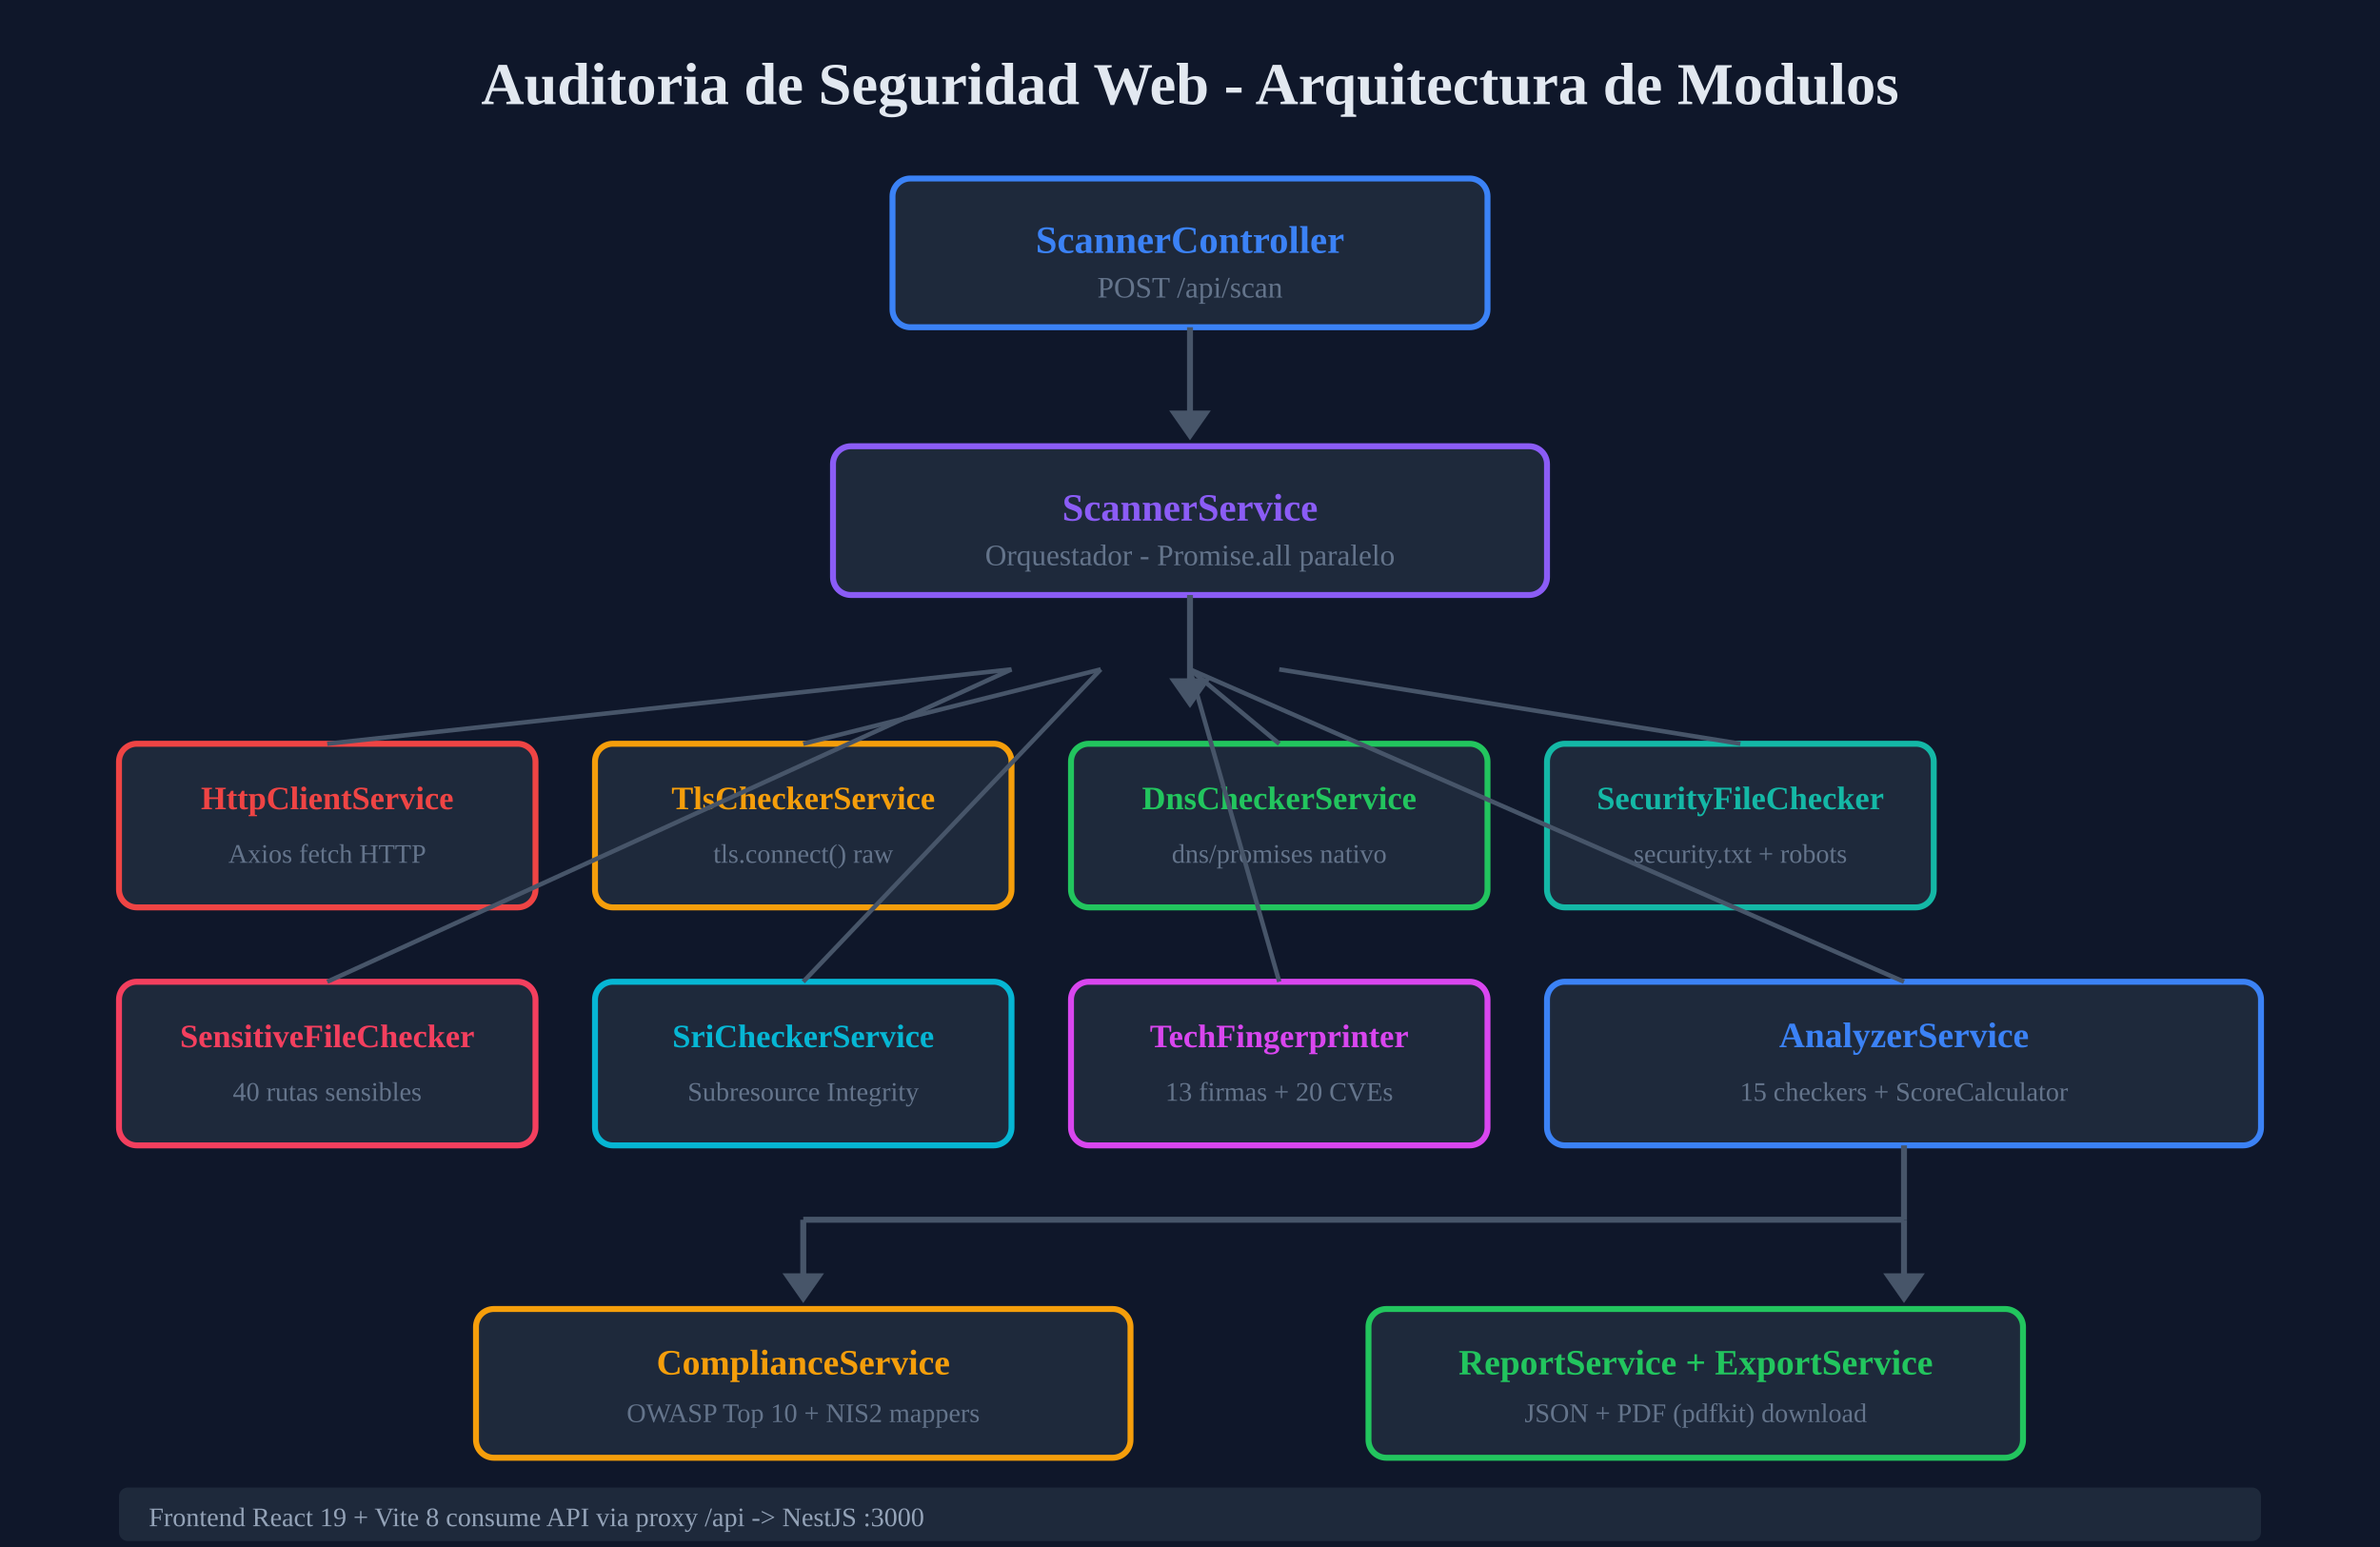
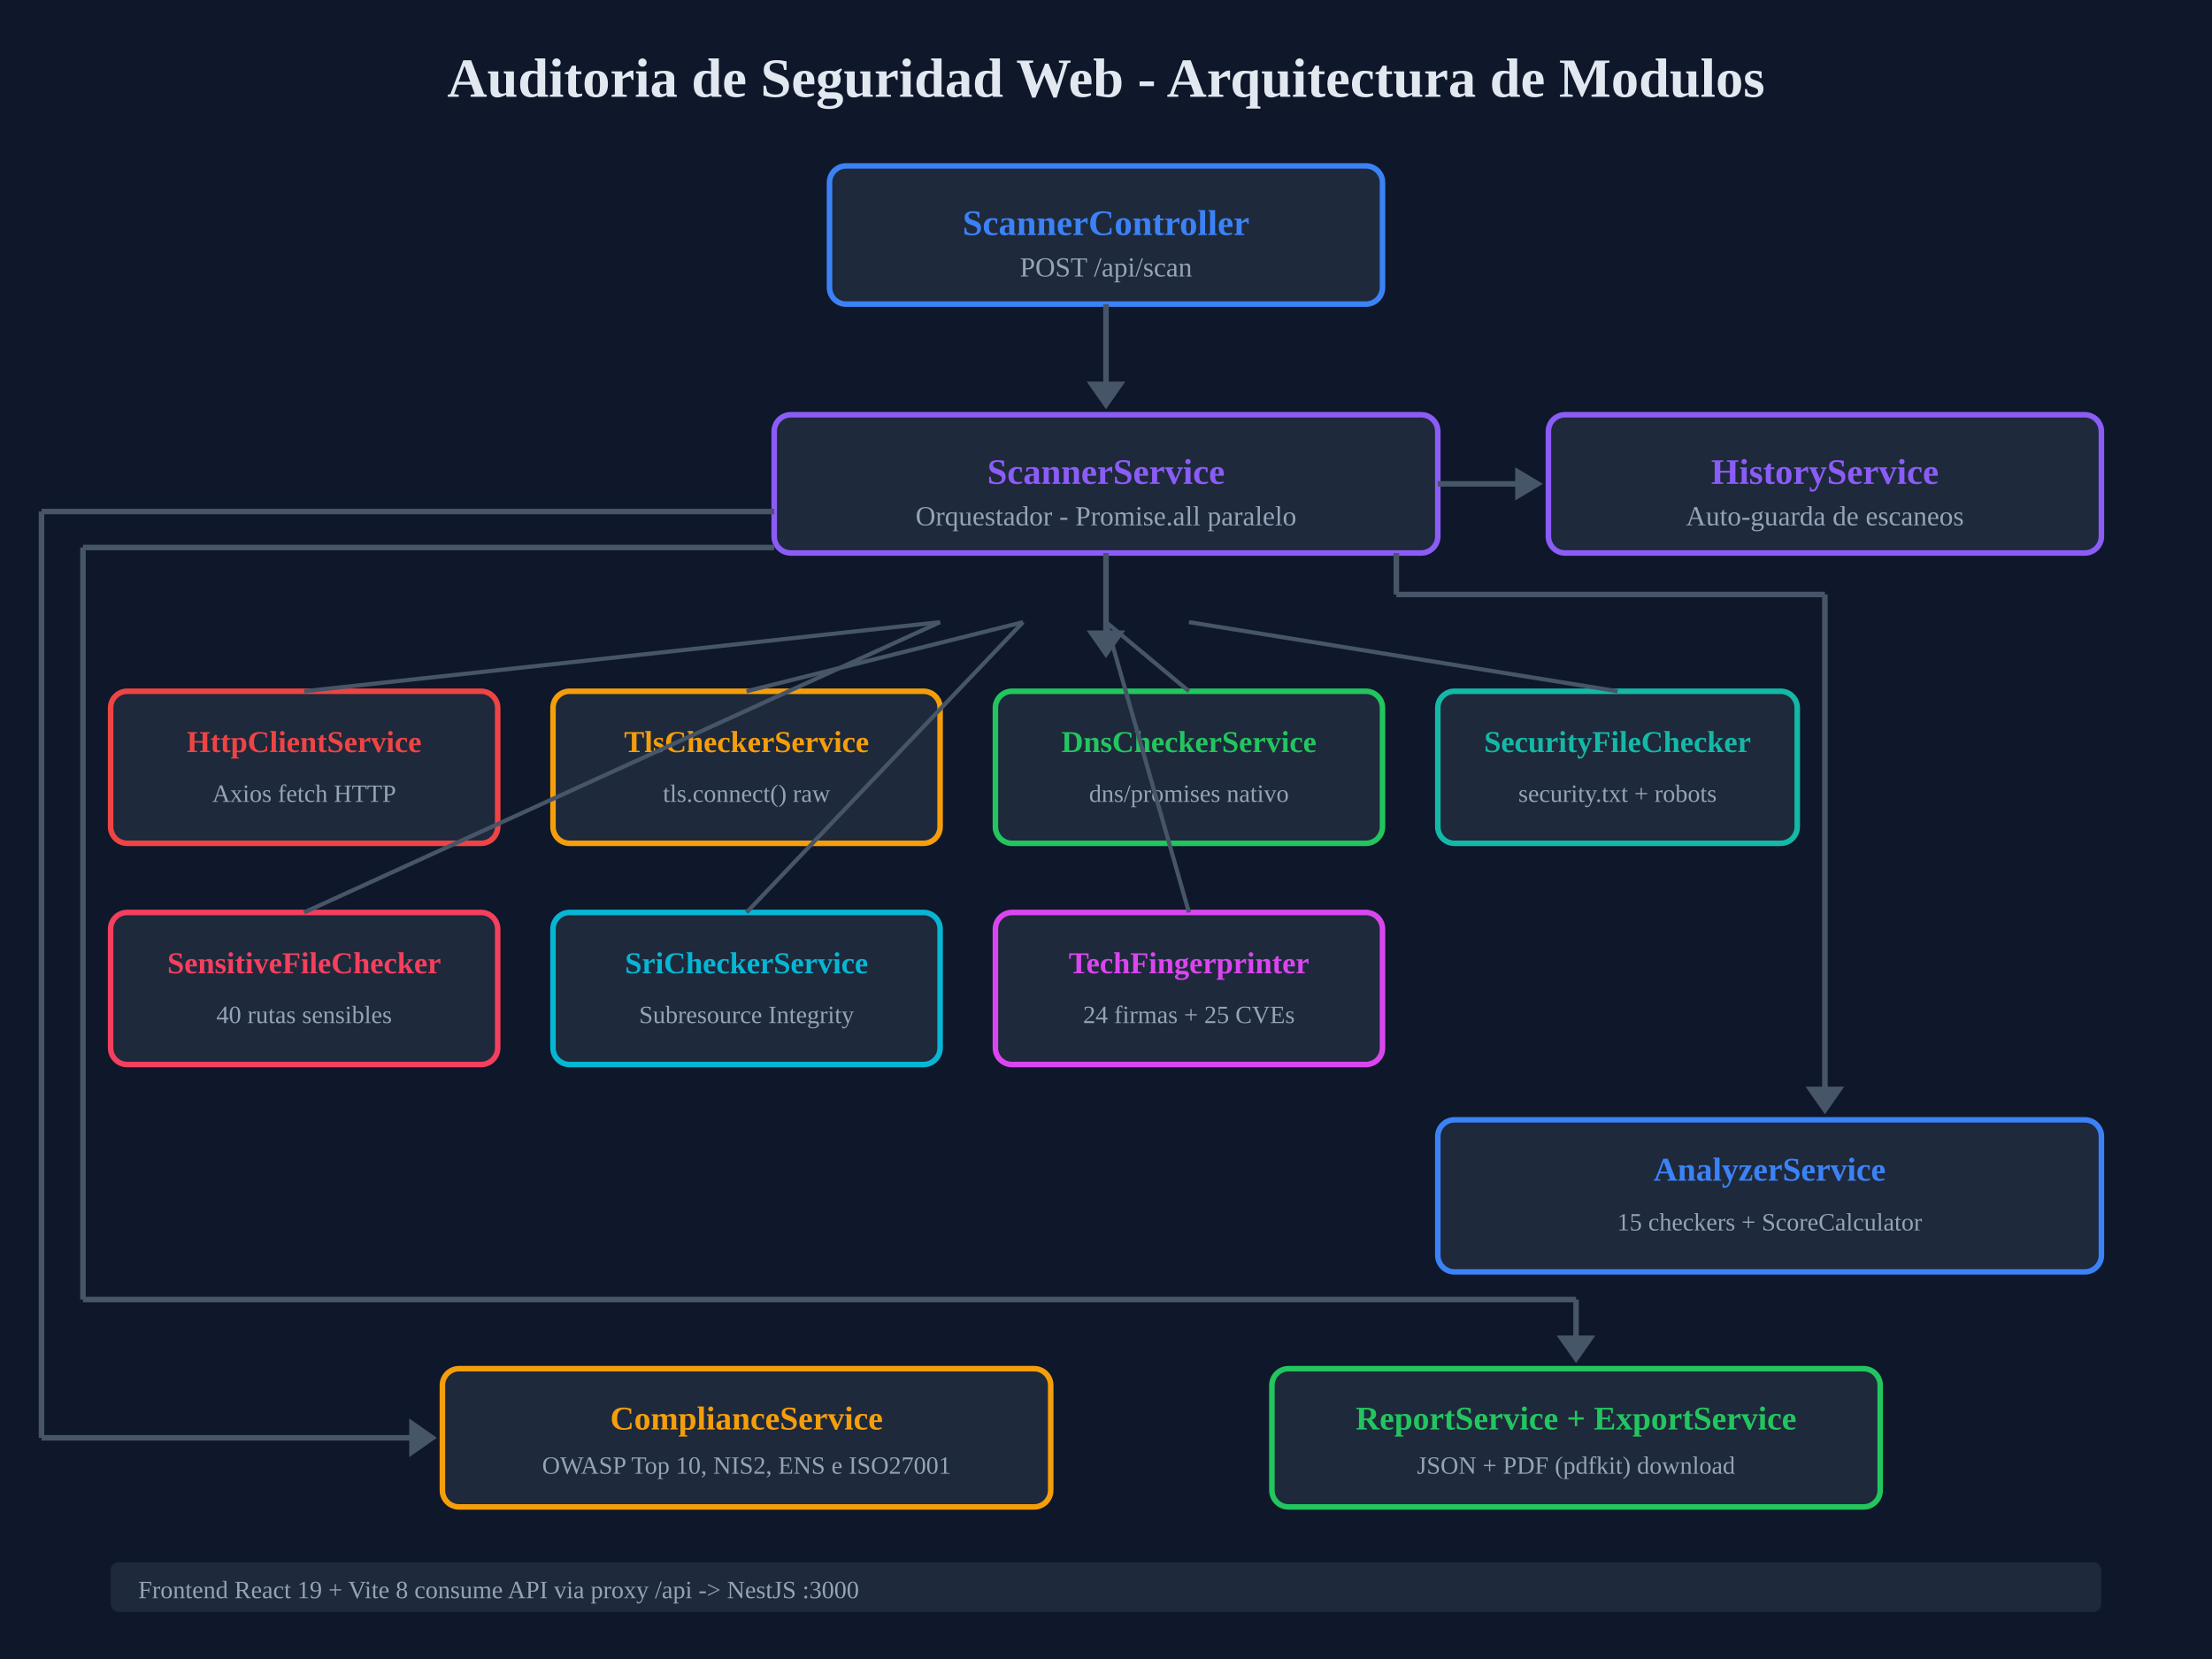
- <svg xmlns="http://www.w3.org/2000/svg" viewBox="0 0 800 520">
-   <rect width="800" height="520" fill="#0f172a" />
+ <svg xmlns="http://www.w3.org/2000/svg" viewBox="0 0 800 600">
+   <rect width="800" height="600" fill="#0f172a" />
  <text x="400" y="35" text-anchor="middle" fill="#e2e8f0" font-size="20" font-weight="bold">Auditoria de Seguridad Web - Arquitectura de Modulos</text>
  <rect x="300" y="60" width="200" height="50" rx="6" fill="#1e293b" stroke="#3b82f6" stroke-width="2" />
  <text x="400" y="85" text-anchor="middle" fill="#3b82f6" font-size="13" font-weight="bold">ScannerController</text>
-   <text x="400" y="100" text-anchor="middle" fill="#64748b" font-size="10">POST /api/scan</text>
+   <text x="400" y="100" text-anchor="middle" fill="#94a3b8" font-size="10">POST /api/scan</text>
  <line x1="400" y1="110" x2="400" y2="140" stroke="#475569" stroke-width="2" />
  <polygon points="393,138 400,148 407,138" fill="#475569" />
  <rect x="280" y="150" width="240" height="50" rx="6" fill="#1e293b" stroke="#8b5cf6" stroke-width="2" />
  <text x="400" y="175" text-anchor="middle" fill="#8b5cf6" font-size="13" font-weight="bold">ScannerService</text>
-   <text x="400" y="190" text-anchor="middle" fill="#64748b" font-size="10">Orquestador - Promise.all paralelo</text>
+   <text x="400" y="190" text-anchor="middle" fill="#94a3b8" font-size="10">Orquestador - Promise.all paralelo</text>
+   <rect x="560" y="150" width="200" height="50" rx="6" fill="#1e293b" stroke="#8b5cf6" stroke-width="2" />
+   <text x="660" y="175" text-anchor="middle" fill="#8b5cf6" font-size="13" font-weight="bold">HistoryService</text>
+   <text x="660" y="190" text-anchor="middle" fill="#94a3b8" font-size="10">Auto-guarda de escaneos</text>
+   <line x1="520" y1="175" x2="550" y2="175" stroke="#475569" stroke-width="2" />
+   <polygon points="548,169 558,175 548,181" fill="#475569" />
  <line x1="400" y1="200" x2="400" y2="230" stroke="#475569" stroke-width="2" />
  <polygon points="393,228 400,238 407,228" fill="#475569" />
  <rect x="40" y="250" width="140" height="55" rx="6" fill="#1e293b" stroke="#ef4444" stroke-width="2" />
  <text x="110" y="272" text-anchor="middle" fill="#ef4444" font-size="11" font-weight="bold">HttpClientService</text>
-   <text x="110" y="290" text-anchor="middle" fill="#64748b" font-size="9">Axios fetch HTTP</text>
+   <text x="110" y="290" text-anchor="middle" fill="#94a3b8" font-size="9">Axios fetch HTTP</text>
  <rect x="200" y="250" width="140" height="55" rx="6" fill="#1e293b" stroke="#f59e0b" stroke-width="2" />
  <text x="270" y="272" text-anchor="middle" fill="#f59e0b" font-size="11" font-weight="bold">TlsCheckerService</text>
-   <text x="270" y="290" text-anchor="middle" fill="#64748b" font-size="9">tls.connect() raw</text>
+   <text x="270" y="290" text-anchor="middle" fill="#94a3b8" font-size="9">tls.connect() raw</text>
  <rect x="360" y="250" width="140" height="55" rx="6" fill="#1e293b" stroke="#22c55e" stroke-width="2" />
  <text x="430" y="272" text-anchor="middle" fill="#22c55e" font-size="11" font-weight="bold">DnsCheckerService</text>
-   <text x="430" y="290" text-anchor="middle" fill="#64748b" font-size="9">dns/promises nativo</text>
+   <text x="430" y="290" text-anchor="middle" fill="#94a3b8" font-size="9">dns/promises nativo</text>
  <rect x="520" y="250" width="130" height="55" rx="6" fill="#1e293b" stroke="#14b8a6" stroke-width="2" />
  <text x="585" y="272" text-anchor="middle" fill="#14b8a6" font-size="11" font-weight="bold">SecurityFileChecker</text>
-   <text x="585" y="290" text-anchor="middle" fill="#64748b" font-size="9">security.txt + robots</text>
+   <text x="585" y="290" text-anchor="middle" fill="#94a3b8" font-size="9">security.txt + robots</text>
  <line x1="340" y1="225" x2="110" y2="250" stroke="#475569" stroke-width="1.5" />
  <line x1="370" y1="225" x2="270" y2="250" stroke="#475569" stroke-width="1.5" />
  <line x1="400" y1="225" x2="430" y2="250" stroke="#475569" stroke-width="1.5" />
  <line x1="430" y1="225" x2="585" y2="250" stroke="#475569" stroke-width="1.5" />
  <rect x="40" y="330" width="140" height="55" rx="6" fill="#1e293b" stroke="#f43f5e" stroke-width="2" />
  <text x="110" y="352" text-anchor="middle" fill="#f43f5e" font-size="11" font-weight="bold">SensitiveFileChecker</text>
-   <text x="110" y="370" text-anchor="middle" fill="#64748b" font-size="9">40 rutas sensibles</text>
+   <text x="110" y="370" text-anchor="middle" fill="#94a3b8" font-size="9">40 rutas sensibles</text>
  <rect x="200" y="330" width="140" height="55" rx="6" fill="#1e293b" stroke="#06b6d4" stroke-width="2" />
  <text x="270" y="352" text-anchor="middle" fill="#06b6d4" font-size="11" font-weight="bold">SriCheckerService</text>
-   <text x="270" y="370" text-anchor="middle" fill="#64748b" font-size="9">Subresource Integrity</text>
+   <text x="270" y="370" text-anchor="middle" fill="#94a3b8" font-size="9">Subresource Integrity</text>
  <rect x="360" y="330" width="140" height="55" rx="6" fill="#1e293b" stroke="#d946ef" stroke-width="2" />
  <text x="430" y="352" text-anchor="middle" fill="#d946ef" font-size="11" font-weight="bold">TechFingerprinter</text>
-   <text x="430" y="370" text-anchor="middle" fill="#64748b" font-size="9">13 firmas + 20 CVEs</text>
-   <rect x="520" y="330" width="240" height="55" rx="6" fill="#1e293b" stroke="#3b82f6" stroke-width="2" />
-   <text x="640" y="352" text-anchor="middle" fill="#3b82f6" font-size="12" font-weight="bold">AnalyzerService</text>
-   <text x="640" y="370" text-anchor="middle" fill="#64748b" font-size="9">15 checkers + ScoreCalculator</text>
+   <text x="430" y="370" text-anchor="middle" fill="#94a3b8" font-size="9">24 firmas + 25 CVEs</text>
  <line x1="340" y1="225" x2="110" y2="330" stroke="#475569" stroke-width="1.5" />
  <line x1="370" y1="225" x2="270" y2="330" stroke="#475569" stroke-width="1.5" />
  <line x1="400" y1="225" x2="430" y2="330" stroke="#475569" stroke-width="1.5" />
-   <line x1="400" y1="225" x2="640" y2="330" stroke="#475569" stroke-width="1.5" />
-   <line x1="640" y1="385" x2="640" y2="410" stroke="#475569" stroke-width="2" />
-   <line x1="640" y1="410" x2="270" y2="410" stroke="#475569" stroke-width="2" />
-   <line x1="270" y1="410" x2="270" y2="430" stroke="#475569" stroke-width="2" />
-   <polygon points="263,428 270,438 277,428" fill="#475569" />
-   <line x1="640" y1="410" x2="640" y2="430" stroke="#475569" stroke-width="2" />
-   <polygon points="633,428 640,438 647,428" fill="#475569" />
-   <rect x="160" y="440" width="220" height="50" rx="6" fill="#1e293b" stroke="#f59e0b" stroke-width="2" />
-   <text x="270" y="462" text-anchor="middle" fill="#f59e0b" font-size="12" font-weight="bold">ComplianceService</text>
-   <text x="270" y="478" text-anchor="middle" fill="#64748b" font-size="9">OWASP Top 10 + NIS2 mappers</text>
-   <rect x="460" y="440" width="220" height="50" rx="6" fill="#1e293b" stroke="#22c55e" stroke-width="2" />
-   <text x="570" y="462" text-anchor="middle" fill="#22c55e" font-size="12" font-weight="bold">ReportService + ExportService</text>
-   <text x="570" y="478" text-anchor="middle" fill="#64748b" font-size="9">JSON + PDF (pdfkit) download</text>
-   <rect x="40" y="500" width="720" height="18" rx="3" fill="#1e293b" />
-   <text x="50" y="513" fill="#94a3b8" font-size="9">Frontend React 19 + Vite 8 consume API via proxy /api -&gt; NestJS :3000</text>
+   <rect x="520" y="405" width="240" height="55" rx="6" fill="#1e293b" stroke="#3b82f6" stroke-width="2" />
+   <text x="640" y="427" text-anchor="middle" fill="#3b82f6" font-size="12" font-weight="bold">AnalyzerService</text>
+   <text x="640" y="445" text-anchor="middle" fill="#94a3b8" font-size="9">15 checkers + ScoreCalculator</text>
+   <line x1="505" y1="200" x2="505" y2="215" stroke="#475569" stroke-width="2" />
+   <line x1="505" y1="215" x2="660" y2="215" stroke="#475569" stroke-width="2" />
+   <line x1="660" y1="215" x2="660" y2="395" stroke="#475569" stroke-width="2" />
+   <polygon points="653,393 660,403 667,393" fill="#475569" />
+   <line x1="280" y1="185" x2="15" y2="185" stroke="#475569" stroke-width="2" />
+   <line x1="15" y1="185" x2="15" y2="520" stroke="#475569" stroke-width="2" />
+   <line x1="15" y1="520" x2="150" y2="520" stroke="#475569" stroke-width="2" />
+   <polygon points="148,513 158,520 148,527" fill="#475569" />
+   <line x1="280" y1="198" x2="30" y2="198" stroke="#475569" stroke-width="2" />
+   <line x1="30" y1="198" x2="30" y2="470" stroke="#475569" stroke-width="2" />
+   <line x1="30" y1="470" x2="570" y2="470" stroke="#475569" stroke-width="2" />
+   <line x1="570" y1="470" x2="570" y2="485" stroke="#475569" stroke-width="2" />
+   <polygon points="563,483 570,493 577,483" fill="#475569" />
+   <rect x="160" y="495" width="220" height="50" rx="6" fill="#1e293b" stroke="#f59e0b" stroke-width="2" />
+   <text x="270" y="517" text-anchor="middle" fill="#f59e0b" font-size="12" font-weight="bold">ComplianceService</text>
+   <text x="270" y="533" text-anchor="middle" fill="#94a3b8" font-size="9">OWASP Top 10, NIS2, ENS e ISO27001</text>
+   <rect x="460" y="495" width="220" height="50" rx="6" fill="#1e293b" stroke="#22c55e" stroke-width="2" />
+   <text x="570" y="517" text-anchor="middle" fill="#22c55e" font-size="12" font-weight="bold">ReportService + ExportService</text>
+   <text x="570" y="533" text-anchor="middle" fill="#94a3b8" font-size="9">JSON + PDF (pdfkit) download</text>
+   <rect x="40" y="565" width="720" height="18" rx="3" fill="#1e293b" />
+   <text x="50" y="578" fill="#94a3b8" font-size="9">Frontend React 19 + Vite 8 consume API via proxy /api -&gt; NestJS :3000</text>
</svg>
